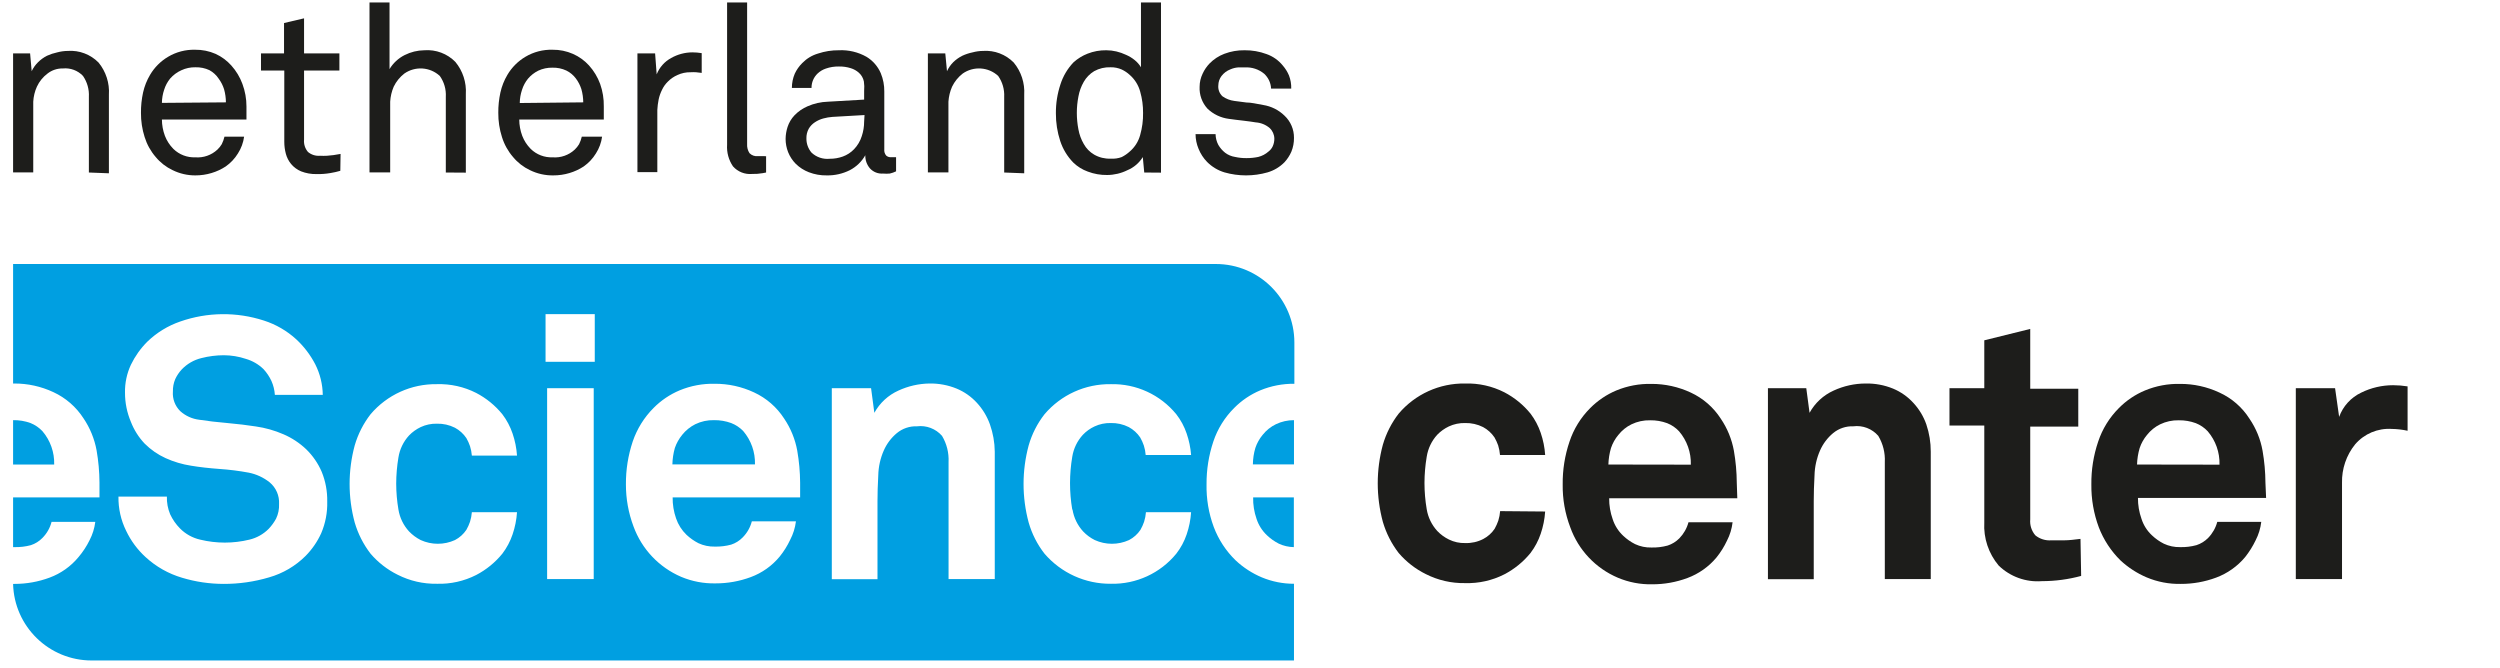
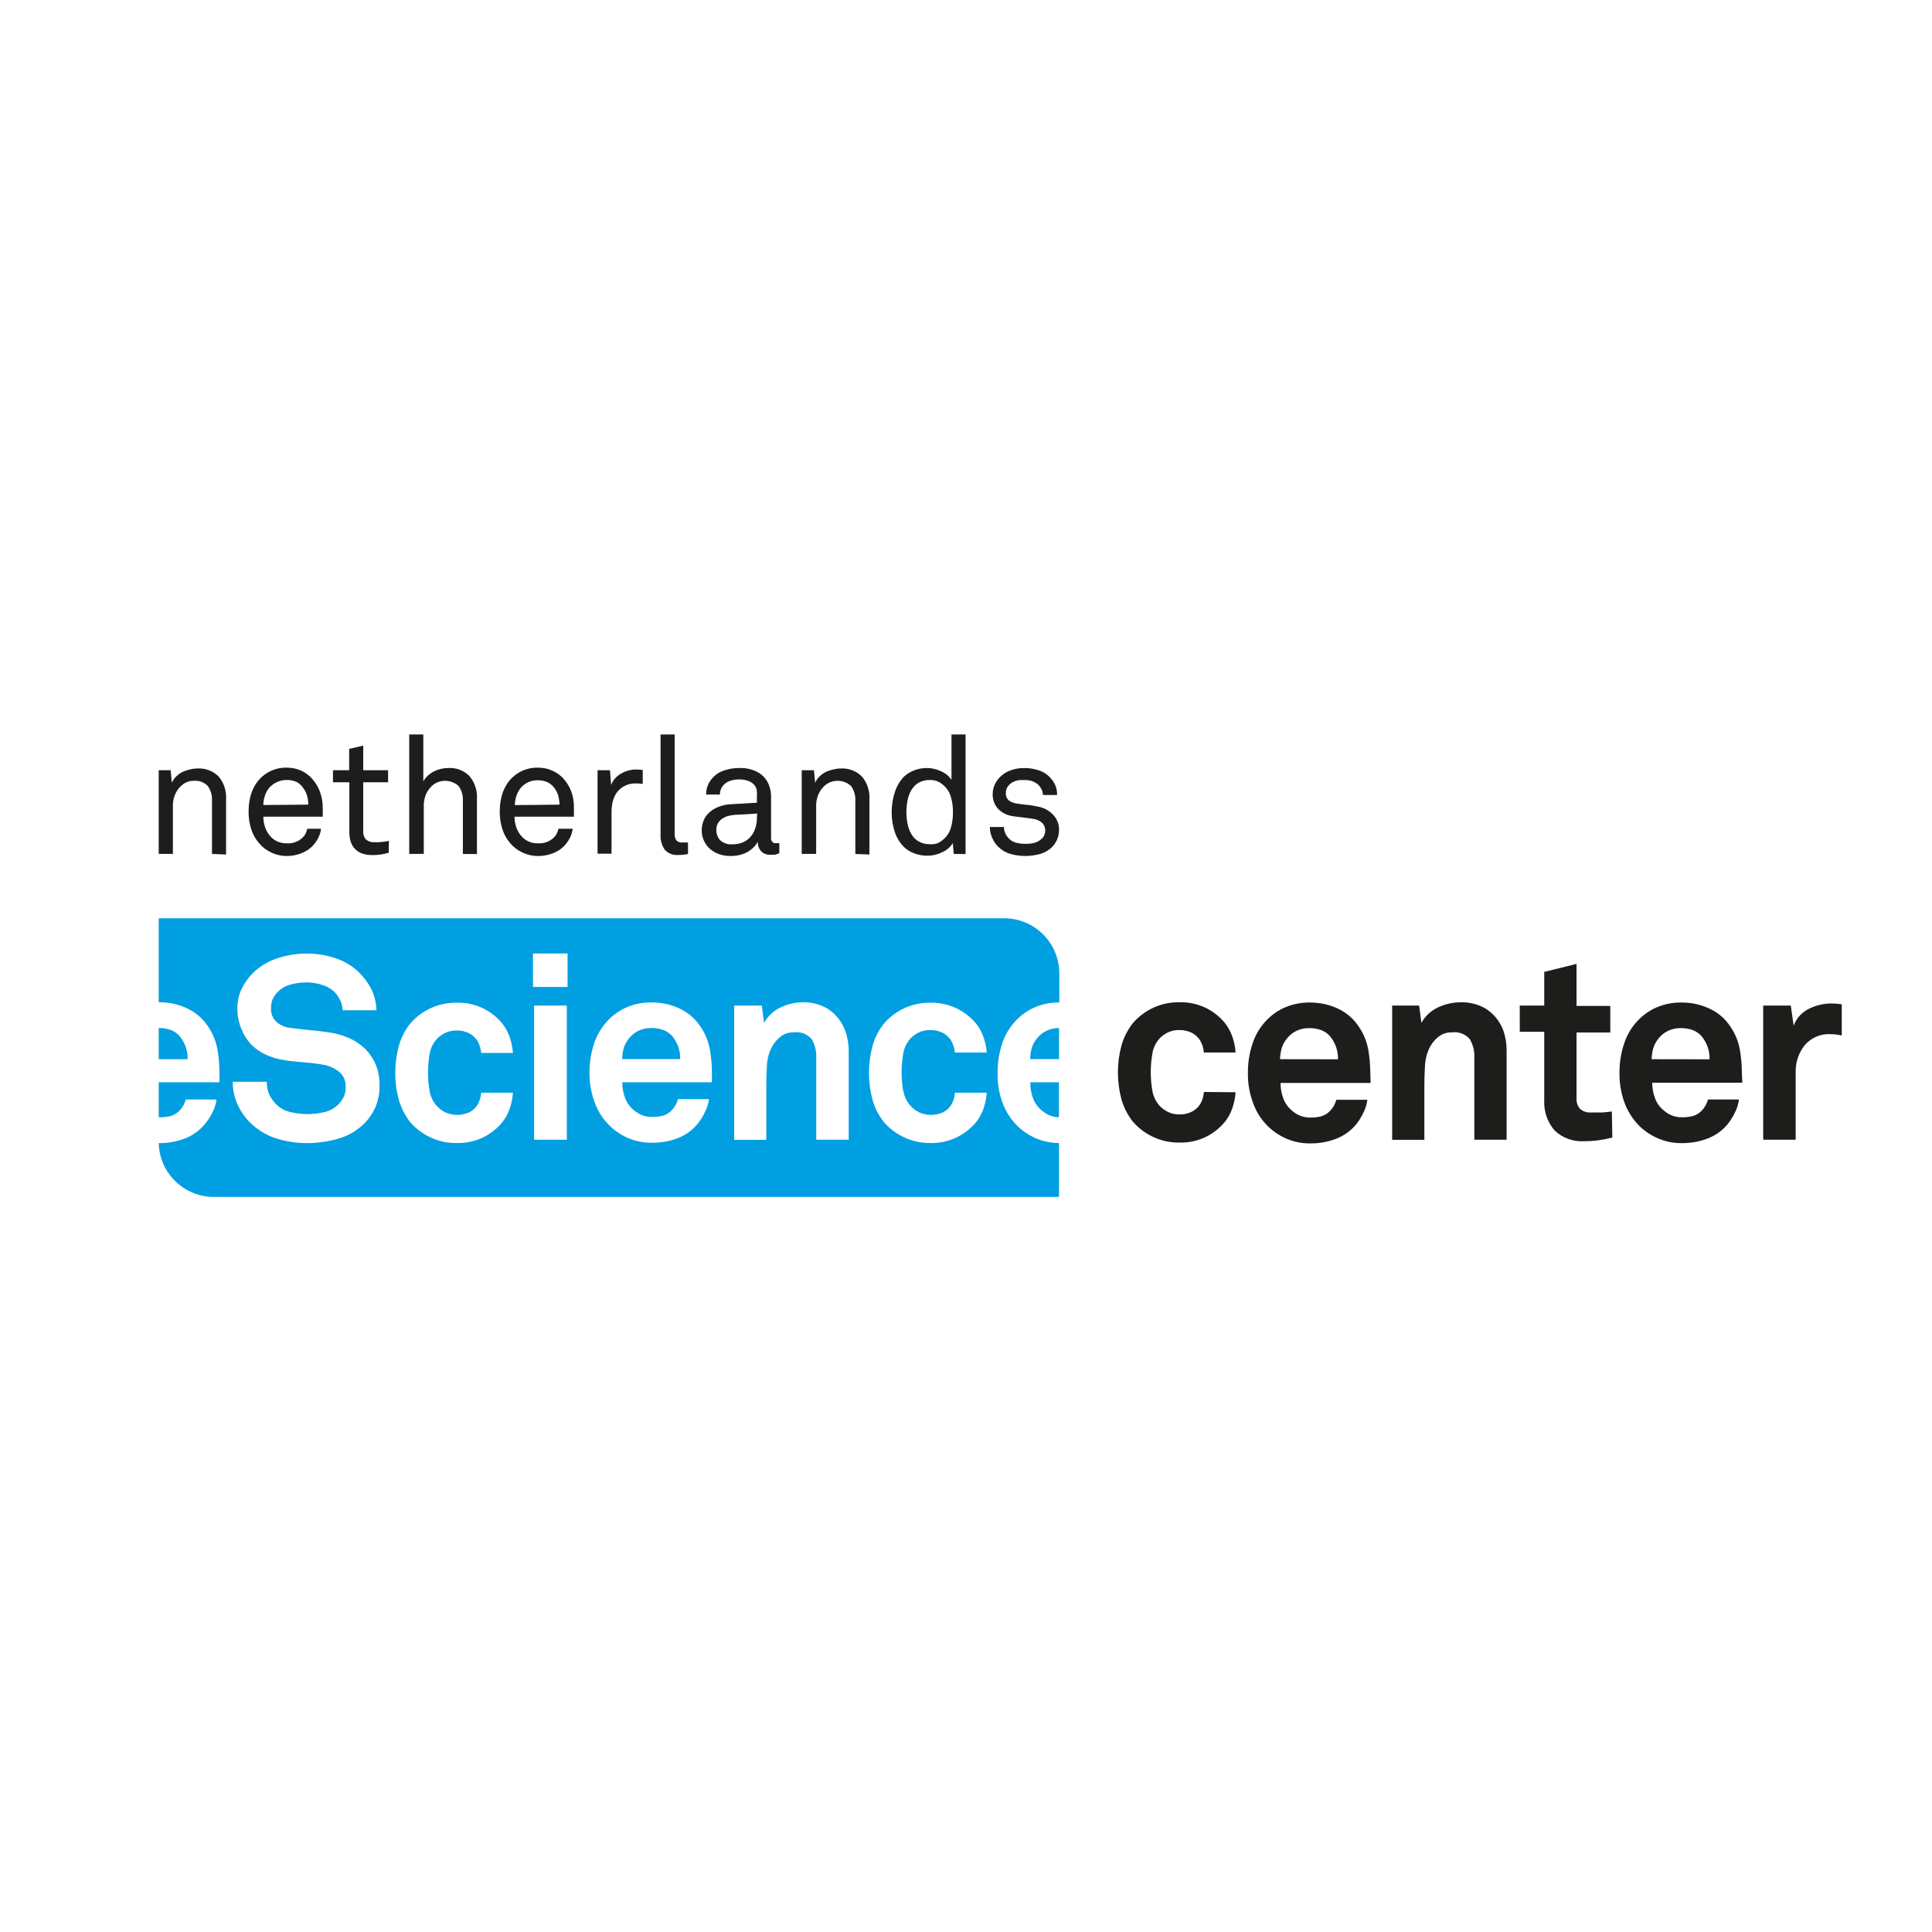
- <svg xmlns="http://www.w3.org/2000/svg" id="Laag_1" data-name="Laag 1" viewBox="0 0 191 51">
-   <defs>
-     <style>.cls-1{fill:#1d1d1b;}.cls-2{fill:#009fe1;}</style>
+ <svg xmlns="http://www.w3.org/2000/svg" id="Laag_1" data-name="Laag 1" viewBox="0 0 210 210" version="1.1" width="210" height="210">
+   <defs id="defs1">
+     <style id="style1">.cls-1{fill:#1d1d1b;}.cls-2{fill:#009fe1;}</style>
  </defs>
-   <path class="cls-1" d="M6.79,13.18V7.4a2.56,2.56,0,0,0-.45-1.6A1.87,1.87,0,0,0,4.8,5.23a1.83,1.83,0,0,0-1.17.39,2.63,2.63,0,0,0-.81,1,3.19,3.19,0,0,0-.28,1.15c0,.43,0,.82,0,1.17v4.23H1V4.08H2.3l.12,1.36a2.41,2.41,0,0,1,.49-.69,2.74,2.74,0,0,1,.68-.49A3.81,3.81,0,0,1,4.38,4a3.27,3.27,0,0,1,.8-.11,3,3,0,0,1,2.35.89,3.52,3.52,0,0,1,.79,2.46v6Z" />
-   <path class="cls-1" d="M18.83,8.14v.5c0,.16,0,.32,0,.49H12.37a3.63,3.63,0,0,0,.23,1.25,2.88,2.88,0,0,0,.65,1,2.26,2.26,0,0,0,1.67.64,2.22,2.22,0,0,0,1.69-.59,2,2,0,0,0,.33-.41,2.55,2.55,0,0,0,.21-.58h1.5a3.15,3.15,0,0,1-.47,1.28,3.35,3.35,0,0,1-.94,1,4.12,4.12,0,0,1-1.08.5,4.23,4.23,0,0,1-1.24.18A3.89,3.89,0,0,1,13.19,13a3.74,3.74,0,0,1-1.29-1,4.25,4.25,0,0,1-.85-1.53,5.92,5.92,0,0,1-.28-1.85,7,7,0,0,1,.16-1.55,4.61,4.61,0,0,1,.54-1.36,3.91,3.91,0,0,1,1.37-1.37,3.84,3.84,0,0,1,2.06-.54,3.78,3.78,0,0,1,1.58.32A3.64,3.64,0,0,1,17.67,5a4.35,4.35,0,0,1,.85,1.41A4.9,4.9,0,0,1,18.83,8.14Zm-1.57-.32a3.79,3.79,0,0,0-.14-1A2.76,2.76,0,0,0,16.7,6,2,2,0,0,0,16,5.36a2.38,2.38,0,0,0-1.07-.22,2.42,2.42,0,0,0-1.08.23A2.49,2.49,0,0,0,13,6a2.55,2.55,0,0,0-.46.86,3.25,3.25,0,0,0-.17,1Z" />
-   <path class="cls-1" d="M26,13.05a6.14,6.14,0,0,1-.75.17,5.49,5.49,0,0,1-1.07.08A3.07,3.07,0,0,1,23,13.09a2,2,0,0,1-.76-.56,2.07,2.07,0,0,1-.4-.78,3.5,3.5,0,0,1-.12-.91V5.39H19.94V4.08H21.7V1.76l1.53-.36V4.08h2.7V5.39h-2.7v5.27a1.27,1.27,0,0,0,.3.95,1.26,1.26,0,0,0,.92.29,4.78,4.78,0,0,0,.53,0l.5-.05.54-.09Z" />
-   <path class="cls-1" d="M34.06,13.18V7.4a2.5,2.5,0,0,0-.46-1.6,2.17,2.17,0,0,0-2.71-.18,2.83,2.83,0,0,0-.81,1,3.41,3.41,0,0,0-.27,1.15c0,.43,0,.82,0,1.17v4.23H28.23V.19h1.53V5.28a2.83,2.83,0,0,1,1.15-1.07,3.43,3.43,0,0,1,1.51-.37,3,3,0,0,1,2.37.89,3.52,3.52,0,0,1,.8,2.46v6Z" />
-   <path class="cls-1" d="M46.13,8.14v.5c0,.16,0,.32,0,.49H39.67a3.63,3.63,0,0,0,.23,1.25,2.88,2.88,0,0,0,.65,1,2.26,2.26,0,0,0,1.67.64,2.22,2.22,0,0,0,1.69-.59,2,2,0,0,0,.33-.41,2.55,2.55,0,0,0,.21-.58H46a3.15,3.15,0,0,1-.47,1.28,3.35,3.35,0,0,1-.94,1,4.12,4.12,0,0,1-1.08.5,4.23,4.23,0,0,1-1.24.18A3.89,3.89,0,0,1,40.49,13a3.74,3.74,0,0,1-1.29-1,4.25,4.25,0,0,1-.85-1.53,5.92,5.92,0,0,1-.28-1.85,7,7,0,0,1,.16-1.55,4.61,4.61,0,0,1,.54-1.36,3.91,3.91,0,0,1,1.37-1.37,3.85,3.85,0,0,1,2.07-.54,3.76,3.76,0,0,1,1.57.32A3.64,3.64,0,0,1,45,5a4.35,4.35,0,0,1,.85,1.41A4.9,4.9,0,0,1,46.13,8.14Zm-1.57-.32a3.79,3.79,0,0,0-.14-1A2.76,2.76,0,0,0,44,6a2,2,0,0,0-.73-.61,2.36,2.36,0,0,0-1.06-.22,2.44,2.44,0,0,0-1.09.23,2.49,2.49,0,0,0-.78.61,2.55,2.55,0,0,0-.46.86,3.25,3.25,0,0,0-.17,1Z" />
-   <path class="cls-1" d="M53.61,5.57l-.43-.05a3.1,3.1,0,0,0-.42,0,2.27,2.27,0,0,0-1,.21,2.32,2.32,0,0,0-.74.51,2.12,2.12,0,0,0-.44.62,3.09,3.09,0,0,0-.26.74,5.47,5.47,0,0,0-.1.8q0,.39,0,.75v4H48.7V4.08h1.35l.12,1.6a2.44,2.44,0,0,1,1.11-1.25A3.32,3.32,0,0,1,52.89,4a4.37,4.37,0,0,1,.72.06Z" />
-   <path class="cls-1" d="M58.53,13.18l-.26.05a4,4,0,0,1-.81.06A1.74,1.74,0,0,1,56,12.71a2.62,2.62,0,0,1-.45-1.65V.19h1.53V11a1.15,1.15,0,0,0,.18.7.78.78,0,0,0,.65.23h.5a.22.22,0,0,0,.12,0Z" />
-   <path class="cls-1" d="M68.46,13.09a2.14,2.14,0,0,1-.48.17,2.82,2.82,0,0,1-.52,0,1.22,1.22,0,0,1-1-.4,1.47,1.47,0,0,1-.35-1h0A2.9,2.9,0,0,1,64.93,13a3.77,3.77,0,0,1-1.76.4,3.61,3.61,0,0,1-1.37-.24,2.93,2.93,0,0,1-1-.64,2.7,2.7,0,0,1-.59-.9,2.79,2.79,0,0,1-.19-1,3.1,3.1,0,0,1,.15-.92,2.34,2.34,0,0,1,.53-.89,3.05,3.05,0,0,1,1-.69,4.17,4.17,0,0,1,1.55-.35l2.77-.16V6.94A3.05,3.05,0,0,0,66,6.22a1.22,1.22,0,0,0-.39-.67A1.65,1.65,0,0,0,65,5.21a2.83,2.83,0,0,0-.91-.13,2.87,2.87,0,0,0-1,.16,1.73,1.73,0,0,0-.63.38A1.5,1.5,0,0,0,62,6.72H60.5a2.78,2.78,0,0,1,.22-1.09,2.83,2.83,0,0,1,.57-.81,2.77,2.77,0,0,1,1.21-.73,4.9,4.9,0,0,1,1.59-.25,3.9,3.9,0,0,1,2.11.5,2.72,2.72,0,0,1,1.09,1.25A3.53,3.53,0,0,1,67.56,7V11.4a.64.64,0,0,0,.14.48.49.49,0,0,0,.37.13h.12l.13,0,.14,0Zm-2.41-4.3-2.44.14a3.64,3.64,0,0,0-.71.12,2.2,2.2,0,0,0-.64.29,1.47,1.47,0,0,0-.47.49,1.45,1.45,0,0,0-.18.74A1.64,1.64,0,0,0,62,11.66a1.76,1.76,0,0,0,1.39.47,2.9,2.9,0,0,0,1-.17,2.25,2.25,0,0,0,.86-.56,2.53,2.53,0,0,0,.59-1,3.49,3.49,0,0,0,.18-1.11Z" />
-   <path class="cls-1" d="M76.72,13.18V7.4a2.56,2.56,0,0,0-.46-1.6,2.17,2.17,0,0,0-2.71-.18,2.83,2.83,0,0,0-.81,1,3.41,3.41,0,0,0-.28,1.15c0,.43,0,.82,0,1.17v4.23H70.89V4.08h1.33l.13,1.36a2.38,2.38,0,0,1,.48-.69,2.79,2.79,0,0,1,.69-.49A3.61,3.61,0,0,1,74.31,4a3.2,3.2,0,0,1,.79-.11,3,3,0,0,1,2.35.89,3.52,3.52,0,0,1,.8,2.46v6Z" />
-   <path class="cls-1" d="M87.42,13.18,87.31,12a2.5,2.5,0,0,1-1.17,1,3.52,3.52,0,0,1-1.55.37,4,4,0,0,1-1.48-.26A3.08,3.08,0,0,1,82,12.42a4.24,4.24,0,0,1-1-1.65,6.68,6.68,0,0,1-.33-2.12,6.83,6.83,0,0,1,.35-2.21,4.33,4.33,0,0,1,1-1.68,3.51,3.51,0,0,1,1.07-.66,3.76,3.76,0,0,1,1.43-.26,3.37,3.37,0,0,1,.77.09,3.82,3.82,0,0,1,.74.26,2.77,2.77,0,0,1,.66.4,2.07,2.07,0,0,1,.48.55V.19h1.53v13Zm-.09-4.55A5.73,5.73,0,0,0,87.11,7a2.59,2.59,0,0,0-.79-1.27,2.42,2.42,0,0,0-.62-.42,2,2,0,0,0-.85-.17,2.4,2.4,0,0,0-1.26.3,2.27,2.27,0,0,0-.79.81,3.46,3.46,0,0,0-.41,1.13,6.54,6.54,0,0,0-.12,1.25,6.62,6.62,0,0,0,.12,1.25A3.41,3.41,0,0,0,82.8,11a2.12,2.12,0,0,0,.79.81,2.31,2.31,0,0,0,1.26.31A2,2,0,0,0,85.7,12a2.74,2.74,0,0,0,.62-.43,2.52,2.52,0,0,0,.79-1.26A5.78,5.78,0,0,0,87.33,8.63Z" />
-   <path class="cls-1" d="M98.86,10.53a2.71,2.71,0,0,1-.2,1.06,2.9,2.9,0,0,1-.52.8,3,3,0,0,1-1.3.78,6,6,0,0,1-3.29,0,3.15,3.15,0,0,1-1.33-.8,3.06,3.06,0,0,1-.65-1,2.91,2.91,0,0,1-.23-1.12h1.53a1.81,1.81,0,0,0,.21.82,2.13,2.13,0,0,0,.52.6,1.69,1.69,0,0,0,.76.32,3.81,3.81,0,0,0,.88.09,4.26,4.26,0,0,0,.89-.09,1.84,1.84,0,0,0,.78-.41,1.07,1.07,0,0,0,.33-.41,1.4,1.4,0,0,0,.12-.58A1.13,1.13,0,0,0,97,9.78a1.82,1.82,0,0,0-1.06-.43l-.39-.06L95,9.22l-.59-.07-.53-.07a2.88,2.88,0,0,1-1.63-.78,2.31,2.31,0,0,1-.6-1.67,2.32,2.32,0,0,1,.23-1,2.82,2.82,0,0,1,.53-.78,3.13,3.13,0,0,1,1.13-.74,4.2,4.2,0,0,1,1.55-.27,4.68,4.68,0,0,1,1.67.29A2.79,2.79,0,0,1,98,5a2.83,2.83,0,0,1,.48.77,2.59,2.59,0,0,1,.17,1H97.11a1.61,1.61,0,0,0-.17-.66,1.75,1.75,0,0,0-.35-.47,2.13,2.13,0,0,0-1.49-.49l-.51,0A1.81,1.81,0,0,0,94,5.3a1.55,1.55,0,0,0-.68.51,1.21,1.21,0,0,0-.24.71,1,1,0,0,0,.32.84,2,2,0,0,0,.9.35l.92.12c.36,0,.78.1,1.28.19a3,3,0,0,1,1.64.82A2.29,2.29,0,0,1,98.86,10.53Z" />
-   <path class="cls-1" d="M118.05,39.08a6.58,6.58,0,0,1-.34,1.7,5.16,5.16,0,0,1-.78,1.47,6.36,6.36,0,0,1-2,1.63,6.21,6.21,0,0,1-3,.67,6.38,6.38,0,0,1-3-.69,6.53,6.53,0,0,1-2.07-1.61,7.23,7.23,0,0,1-1.21-2.38,11.31,11.31,0,0,1,0-5.89,7.14,7.14,0,0,1,1.21-2.38,6.52,6.52,0,0,1,5.07-2.3,6.21,6.21,0,0,1,3,.67,6.36,6.36,0,0,1,2,1.63,5.16,5.16,0,0,1,.78,1.47,6.5,6.5,0,0,1,.34,1.69H114.6a3.37,3.37,0,0,0-.14-.73,3.78,3.78,0,0,0-.28-.61,2.47,2.47,0,0,0-.87-.79,2.9,2.9,0,0,0-1.38-.31,2.77,2.77,0,0,0-1.24.26,3.07,3.07,0,0,0-.89.64A3.23,3.23,0,0,0,109,34.9a12.24,12.24,0,0,0-.17,2,12,12,0,0,0,.17,2,3.24,3.24,0,0,0,.81,1.67,3.1,3.1,0,0,0,.89.65,2.64,2.64,0,0,0,1.24.27,2.79,2.79,0,0,0,1.38-.31,2.36,2.36,0,0,0,.87-.78,3.89,3.89,0,0,0,.28-.62,3.26,3.26,0,0,0,.14-.73Z" />
-   <path class="cls-1" d="M144,44.24V35.3a3.55,3.55,0,0,0-.5-2,2.16,2.16,0,0,0-1.91-.73,2.28,2.28,0,0,0-1.54.52,3.61,3.61,0,0,0-1,1.33,5,5,0,0,0-.42,1.89q-.06,1.08-.06,2v5.94h-3.5V29.66H138l.25,1.88a3.94,3.94,0,0,1,1.84-1.7,5.86,5.86,0,0,1,2.45-.54,5.26,5.26,0,0,1,2.09.39,4.37,4.37,0,0,1,1.54,1.08,4.68,4.68,0,0,1,1,1.65,6.45,6.45,0,0,1,.34,2.09v9.73Z" />
-   <path class="cls-1" d="M159,44a11.46,11.46,0,0,1-3,.4,4.27,4.27,0,0,1-3.3-1.19,4.71,4.71,0,0,1-1.1-3.3v-7.4h-2.66V29.66h2.66V26l3.51-.87v4.57h3.67v2.89h-3.67v7.09a1.64,1.64,0,0,0,.39,1.22,1.72,1.72,0,0,0,1.23.38q.57,0,1,0c.33,0,.74-.05,1.22-.11Z" />
-   <path class="cls-1" d="M183.94,32.91a6,6,0,0,0-1.21-.14,3.4,3.4,0,0,0-2.8,1.18,4.52,4.52,0,0,0-1,2.94v7.35h-3.53V29.66h3l.31,2.19A3.29,3.29,0,0,1,180.39,30a5.51,5.51,0,0,1,2.45-.57,7,7,0,0,1,1.1.09Z" />
-   <path class="cls-2" d="M3.24,32.94a2.58,2.58,0,0,0-.91-.62A3.66,3.66,0,0,0,1,32.1H1v3.39H4.14A3.76,3.76,0,0,0,3.24,32.94Z" />
-   <path class="cls-2" d="M55.86,32.32a3.66,3.66,0,0,0-1.31-.22,3.1,3.1,0,0,0-1.43.31,3,3,0,0,0-1,.81,3.27,3.27,0,0,0-.56,1,5.06,5.06,0,0,0-.19,1.26h6.31a3.76,3.76,0,0,0-.9-2.55A2.58,2.58,0,0,0,55.86,32.32Z" />
-   <path class="cls-2" d="M96.47,33.22a3.08,3.08,0,0,0-.56,1,4.64,4.64,0,0,0-.19,1.26h3.14V32.1a3.18,3.18,0,0,0-1.38.31A2.9,2.9,0,0,0,96.47,33.22Z" />
-   <path class="cls-2" d="M96,39.64a3,3,0,0,0,.8,1.26,3.8,3.8,0,0,0,.91.64,2.82,2.82,0,0,0,1.14.26V38H95.74A4.67,4.67,0,0,0,96,39.64Z" />
-   <path class="cls-2" d="M96.4,44.11a6.75,6.75,0,0,1-2-1.3,7,7,0,0,1-1.67-2.55A8.86,8.86,0,0,1,92.18,37a10.1,10.1,0,0,1,.52-3.27,6.56,6.56,0,0,1,1.59-2.56,6.16,6.16,0,0,1,2-1.35,6.62,6.62,0,0,1,2.6-.5V26.17a6,6,0,0,0-6-6H1V29.3h.08a7,7,0,0,1,3,.66,5.46,5.46,0,0,1,2.3,2,6.43,6.43,0,0,1,1,2.45,14.88,14.88,0,0,1,.22,2.45V38H1V41.8h.11a4.4,4.4,0,0,0,1.25-.15,2.17,2.17,0,0,0,.88-.55,2.7,2.7,0,0,0,.7-1.23H7.28a4.13,4.13,0,0,1-.44,1.41A6.28,6.28,0,0,1,6,42.56a5.2,5.2,0,0,1-2.21,1.57,7.66,7.66,0,0,1-2.69.48H1a6,6,0,0,0,6,5.85H98.86V44.6A6.37,6.37,0,0,1,96.4,44.11ZM24.54,40.74a6,6,0,0,1-1.19,1.73,6.45,6.45,0,0,1-2.79,1.64,12.07,12.07,0,0,1-3.49.5,11,11,0,0,1-3.16-.47,7.07,7.07,0,0,1-2.79-1.58,6.48,6.48,0,0,1-1.48-2,5.7,5.7,0,0,1-.59-2.62h3.7A3.25,3.25,0,0,0,13,39.29a3.85,3.85,0,0,0,.75,1.08,3.14,3.14,0,0,0,1.55.86,7.93,7.93,0,0,0,3.75,0,3.07,3.07,0,0,0,1.48-.83,3.68,3.68,0,0,0,.56-.77,2.35,2.35,0,0,0,.23-1.13,2,2,0,0,0-.72-1.65A3.74,3.74,0,0,0,19,36.11a19.27,19.27,0,0,0-2.21-.28c-.81-.06-1.54-.14-2.19-.25A7.48,7.48,0,0,1,12.65,35a5.46,5.46,0,0,1-1.6-1.11A5.1,5.1,0,0,1,10,32.23,5.68,5.68,0,0,1,9.55,30,4.82,4.82,0,0,1,10,27.87a6.49,6.49,0,0,1,1.26-1.77,6.8,6.8,0,0,1,2.52-1.54,10,10,0,0,1,6.38-.07,6.68,6.68,0,0,1,2.48,1.44,7,7,0,0,1,1.45,1.91,5.34,5.34,0,0,1,.57,2.33H21a3.11,3.11,0,0,0-.26-1.06,3.54,3.54,0,0,0-.61-.91,3.21,3.21,0,0,0-1.34-.78,5.39,5.39,0,0,0-1.69-.28,6.94,6.94,0,0,0-1.72.22,3.08,3.08,0,0,0-1.5.87,2.83,2.83,0,0,0-.49.73,2.27,2.27,0,0,0-.18.95,1.9,1.9,0,0,0,.56,1.5,2.64,2.64,0,0,0,1.46.66c.63.1,1.35.18,2.14.25s1.52.16,2.17.26a8.22,8.22,0,0,1,2.12.6,5.92,5.92,0,0,1,1.74,1.15,5.37,5.37,0,0,1,1.18,1.72A5.71,5.71,0,0,1,25,38.32,5.77,5.77,0,0,1,24.54,40.74Zm5.9-1.81a3.24,3.24,0,0,0,.81,1.67,3.33,3.33,0,0,0,.89.66,3.16,3.16,0,0,0,2.62,0,2.36,2.36,0,0,0,.87-.78,3.53,3.53,0,0,0,.28-.62,3.26,3.26,0,0,0,.14-.73H39.5a6.58,6.58,0,0,1-.34,1.7,5.16,5.16,0,0,1-.78,1.47,6.36,6.36,0,0,1-2,1.63,6.21,6.21,0,0,1-3,.67,6.38,6.38,0,0,1-3-.69,6.53,6.53,0,0,1-2.07-1.61,7.23,7.23,0,0,1-1.21-2.38,11.31,11.31,0,0,1,0-5.89,7.14,7.14,0,0,1,1.21-2.38,6.52,6.52,0,0,1,5.07-2.3,6.21,6.21,0,0,1,3,.67,6.36,6.36,0,0,1,2,1.63,5.16,5.16,0,0,1,.78,1.47,6.59,6.59,0,0,1,.34,1.69H36.05a3.17,3.17,0,0,0-.14-.72,3.53,3.53,0,0,0-.28-.62,2.47,2.47,0,0,0-.87-.79,2.9,2.9,0,0,0-1.38-.31,2.77,2.77,0,0,0-1.24.26,3.07,3.07,0,0,0-.89.64,3.23,3.23,0,0,0-.81,1.68,12.24,12.24,0,0,0-.17,2A12,12,0,0,0,30.44,38.93Zm14.92,5.31H41.8V29.66h3.56Zm.08-16.6H41.68V24h3.76ZM61.17,38H51.39a4.67,4.67,0,0,0,.26,1.6,3.14,3.14,0,0,0,.8,1.26,4,4,0,0,0,.91.64,2.81,2.81,0,0,0,1.25.26,4.4,4.4,0,0,0,1.25-.15,2.17,2.17,0,0,0,.88-.55,2.7,2.7,0,0,0,.7-1.23h3.37a4.13,4.13,0,0,1-.44,1.41,6.28,6.28,0,0,1-.8,1.28,5.2,5.2,0,0,1-2.21,1.57,7.66,7.66,0,0,1-2.69.48,6.43,6.43,0,0,1-2.63-.5,6.68,6.68,0,0,1-3.64-3.85A9.07,9.07,0,0,1,47.82,37a10.1,10.1,0,0,1,.52-3.27,6.68,6.68,0,0,1,1.59-2.56,6.16,6.16,0,0,1,2-1.35,6.64,6.64,0,0,1,2.68-.5,7,7,0,0,1,3,.66,5.46,5.46,0,0,1,2.3,2,6.43,6.43,0,0,1,1,2.45,14.88,14.88,0,0,1,.22,2.45V38ZM76,44.24H72.47V35.3a3.55,3.55,0,0,0-.5-2,2.18,2.18,0,0,0-1.91-.73,2.28,2.28,0,0,0-1.54.52,3.61,3.61,0,0,0-1,1.33,5,5,0,0,0-.42,1.89q-.06,1.08-.06,2v5.94H63.55V29.66h3l.25,1.88a3.94,3.94,0,0,1,1.84-1.7A5.86,5.86,0,0,1,71,29.3a5.26,5.26,0,0,1,2.09.39,4.37,4.37,0,0,1,1.54,1.08,4.83,4.83,0,0,1,1,1.65A6.45,6.45,0,0,1,76,34.51Zm5.94-5.31a3.24,3.24,0,0,0,.81,1.67,3.18,3.18,0,0,0,.89.66,3.16,3.16,0,0,0,2.62,0,2.36,2.36,0,0,0,.87-.78,3.53,3.53,0,0,0,.28-.62,3.26,3.26,0,0,0,.14-.73H91a6.58,6.58,0,0,1-.34,1.7,5,5,0,0,1-.79,1.47,6.27,6.27,0,0,1-5,2.3,6.61,6.61,0,0,1-5.07-2.3,7,7,0,0,1-1.21-2.38,11.31,11.31,0,0,1,0-5.89,7,7,0,0,1,1.21-2.38,6.52,6.52,0,0,1,5.07-2.3,6.27,6.27,0,0,1,5,2.3,5,5,0,0,1,.79,1.47A6.59,6.59,0,0,1,91,34.76H87.53a3.17,3.17,0,0,0-.14-.72,3.53,3.53,0,0,0-.28-.62,2.47,2.47,0,0,0-.87-.79,2.9,2.9,0,0,0-1.38-.31,2.77,2.77,0,0,0-1.24.26,2.94,2.94,0,0,0-.89.64,3.23,3.23,0,0,0-.81,1.68,12.24,12.24,0,0,0-.17,2A12,12,0,0,0,81.92,38.93Z" />
-   <path class="cls-1" d="M132.69,36.89a14.88,14.88,0,0,0-.22-2.45,6.41,6.41,0,0,0-1-2.45,5.46,5.46,0,0,0-2.3-2,7.06,7.06,0,0,0-3-.66,6.64,6.64,0,0,0-2.68.5,6.2,6.2,0,0,0-2,1.35,6.54,6.54,0,0,0-1.58,2.56,9.84,9.84,0,0,0-.52,3.27,8.86,8.86,0,0,0,.58,3.28,6.6,6.6,0,0,0,3.64,3.85,6.38,6.38,0,0,0,2.62.5,7.62,7.62,0,0,0,2.69-.48,5.29,5.29,0,0,0,2.22-1.57,6.28,6.28,0,0,0,.8-1.28,4.09,4.09,0,0,0,.43-1.41H129a2.79,2.79,0,0,1-.7,1.23,2.21,2.21,0,0,1-.89.55,4.28,4.28,0,0,1-1.24.15,2.78,2.78,0,0,1-1.25-.26,3.8,3.8,0,0,1-.91-.64,3,3,0,0,1-.8-1.26,4.67,4.67,0,0,1-.27-1.6h9.79Zm-9.81-1.4a5,5,0,0,1,.2-1.26,3.08,3.08,0,0,1,.56-1,2.9,2.9,0,0,1,1-.81,3.1,3.1,0,0,1,1.43-.31,3.61,3.61,0,0,1,1.3.22,2.49,2.49,0,0,1,.91.62,3.76,3.76,0,0,1,.9,2.55Z" />
-   <path class="cls-1" d="M173.08,36.89a14.88,14.88,0,0,0-.22-2.45,6.28,6.28,0,0,0-1-2.45,5.35,5.35,0,0,0-2.3-2,7,7,0,0,0-3-.66,6.61,6.61,0,0,0-2.68.5,6.1,6.1,0,0,0-2,1.35,6.54,6.54,0,0,0-1.58,2.56,9.84,9.84,0,0,0-.52,3.27,9.07,9.07,0,0,0,.57,3.28A7.15,7.15,0,0,0,162,42.81a6.93,6.93,0,0,0,2,1.3,6.38,6.38,0,0,0,2.62.5,7.62,7.62,0,0,0,2.69-.48,5.29,5.29,0,0,0,2.22-1.57,6.75,6.75,0,0,0,.8-1.28,4.09,4.09,0,0,0,.43-1.41h-3.36a2.79,2.79,0,0,1-.7,1.23,2.21,2.21,0,0,1-.89.55,4.31,4.31,0,0,1-1.25.15,2.77,2.77,0,0,1-1.24-.26,3.8,3.8,0,0,1-.91-.64,2.94,2.94,0,0,1-.8-1.26,4.67,4.67,0,0,1-.27-1.6h9.79Zm-9.81-1.4a5,5,0,0,1,.2-1.26,3.08,3.08,0,0,1,.56-1,2.9,2.9,0,0,1,1-.81,3.1,3.1,0,0,1,1.43-.31,3.61,3.61,0,0,1,1.3.22,2.49,2.49,0,0,1,.91.62,3.76,3.76,0,0,1,.9,2.55Z" />
+   <g id="g22" transform="translate(16.2521,79.64171)">
+     <path class="cls-1" d="M 6.79,13.18 V 7.4 A 2.56,2.56 0 0 0 6.34,5.8 1.87,1.87 0 0 0 4.8,5.23 1.83,1.83 0 0 0 3.63,5.62 2.63,2.63 0 0 0 2.82,6.62 3.19,3.19 0 0 0 2.54,7.77 c 0,0.43 0,0.82 0,1.17 v 4.23 H 1 V 4.08 H 2.3 L 2.42,5.44 A 2.41,2.41 0 0 1 2.91,4.75 2.74,2.74 0 0 1 3.59,4.26 3.81,3.81 0 0 1 4.38,4 3.27,3.27 0 0 1 5.18,3.89 3,3 0 0 1 7.53,4.78 3.52,3.52 0 0 1 8.32,7.24 v 6 z" id="path1" />
+     <path class="cls-1" d="m 18.83,8.14 v 0.5 c 0,0.16 0,0.32 0,0.49 h -6.46 a 3.63,3.63 0 0 0 0.23,1.25 2.88,2.88 0 0 0 0.65,1 2.26,2.26 0 0 0 1.67,0.64 2.22,2.22 0 0 0 1.69,-0.59 2,2 0 0 0 0.33,-0.41 2.55,2.55 0 0 0 0.21,-0.58 h 1.5 a 3.15,3.15 0 0 1 -0.47,1.28 3.35,3.35 0 0 1 -0.94,1 4.12,4.12 0 0 1 -1.08,0.5 A 4.23,4.23 0 0 1 14.92,13.4 3.89,3.89 0 0 1 13.19,13 3.74,3.74 0 0 1 11.9,12 4.25,4.25 0 0 1 11.05,10.47 5.92,5.92 0 0 1 10.77,8.62 7,7 0 0 1 10.93,7.07 4.61,4.61 0 0 1 11.47,5.71 3.91,3.91 0 0 1 12.84,4.34 3.84,3.84 0 0 1 14.9,3.8 3.78,3.78 0 0 1 16.48,4.12 3.64,3.64 0 0 1 17.67,5 4.35,4.35 0 0 1 18.52,6.41 4.9,4.9 0 0 1 18.83,8.14 Z M 17.26,7.82 A 3.79,3.79 0 0 0 17.12,6.82 2.76,2.76 0 0 0 16.7,6 2,2 0 0 0 16,5.36 2.38,2.38 0 0 0 14.93,5.14 2.42,2.42 0 0 0 13.85,5.37 2.49,2.49 0 0 0 13,6 a 2.55,2.55 0 0 0 -0.46,0.86 3.25,3.25 0 0 0 -0.17,1 z" id="path2" />
+     <path class="cls-1" d="M 26,13.05 A 6.14,6.14 0 0 1 25.25,13.22 5.49,5.49 0 0 1 24.18,13.3 3.07,3.07 0 0 1 23,13.09 2,2 0 0 1 22.24,12.53 2.07,2.07 0 0 1 21.84,11.75 3.5,3.5 0 0 1 21.72,10.84 V 5.39 H 19.94 V 4.08 H 21.7 V 1.76 L 23.23,1.4 v 2.68 h 2.7 v 1.31 h -2.7 v 5.27 a 1.27,1.27 0 0 0 0.3,0.95 1.26,1.26 0 0 0 0.92,0.29 4.78,4.78 0 0 0 0.53,0 l 0.5,-0.05 0.54,-0.09 z" id="path3" />
+     <path class="cls-1" d="M 34.06,13.18 V 7.4 A 2.5,2.5 0 0 0 33.6,5.8 2.17,2.17 0 0 0 30.89,5.62 a 2.83,2.83 0 0 0 -0.81,1 3.41,3.41 0 0 0 -0.27,1.15 c 0,0.43 0,0.82 0,1.17 v 4.23 H 28.23 V 0.19 h 1.53 v 5.09 a 2.83,2.83 0 0 1 1.15,-1.07 3.43,3.43 0 0 1 1.51,-0.37 3,3 0 0 1 2.37,0.89 3.52,3.52 0 0 1 0.8,2.46 v 6 z" id="path4" />
+     <path class="cls-1" d="m 46.13,8.14 v 0.5 c 0,0.16 0,0.32 0,0.49 h -6.46 a 3.63,3.63 0 0 0 0.23,1.25 2.88,2.88 0 0 0 0.65,1 2.26,2.26 0 0 0 1.67,0.64 2.22,2.22 0 0 0 1.69,-0.59 2,2 0 0 0 0.33,-0.41 2.55,2.55 0 0 0 0.21,-0.58 H 46 a 3.15,3.15 0 0 1 -0.47,1.28 3.35,3.35 0 0 1 -0.94,1 4.12,4.12 0 0 1 -1.08,0.5 A 4.23,4.23 0 0 1 42.27,13.4 3.89,3.89 0 0 1 40.49,13 3.74,3.74 0 0 1 39.2,12 4.25,4.25 0 0 1 38.35,10.47 5.92,5.92 0 0 1 38.07,8.62 7,7 0 0 1 38.23,7.07 4.61,4.61 0 0 1 38.77,5.71 3.91,3.91 0 0 1 40.14,4.34 3.85,3.85 0 0 1 42.21,3.8 3.76,3.76 0 0 1 43.78,4.12 3.64,3.64 0 0 1 45,5 4.35,4.35 0 0 1 45.85,6.41 4.9,4.9 0 0 1 46.13,8.14 Z M 44.56,7.82 A 3.79,3.79 0 0 0 44.42,6.82 2.76,2.76 0 0 0 44,6 2,2 0 0 0 43.27,5.39 2.36,2.36 0 0 0 42.21,5.17 2.44,2.44 0 0 0 41.12,5.4 a 2.49,2.49 0 0 0 -0.78,0.61 2.55,2.55 0 0 0 -0.46,0.86 3.25,3.25 0 0 0 -0.17,1 z" id="path5" />
+     <path class="cls-1" d="M 53.61,5.57 53.18,5.52 a 3.1,3.1 0 0 0 -0.42,0 2.27,2.27 0 0 0 -1,0.21 2.32,2.32 0 0 0 -0.74,0.51 2.12,2.12 0 0 0 -0.44,0.62 3.09,3.09 0 0 0 -0.26,0.74 5.47,5.47 0 0 0 -0.1,0.8 q 0,0.39 0,0.75 v 4 H 48.7 V 4.08 h 1.35 l 0.12,1.6 A 2.44,2.44 0 0 1 51.28,4.43 3.32,3.32 0 0 1 52.89,4 4.37,4.37 0 0 1 53.61,4.06 Z" id="path6" />
+     <path class="cls-1" d="m 58.53,13.18 -0.26,0.05 A 4,4 0 0 1 57.46,13.29 1.74,1.74 0 0 1 56,12.71 2.62,2.62 0 0 1 55.55,11.06 V 0.19 h 1.53 V 11 a 1.15,1.15 0 0 0 0.18,0.7 0.78,0.78 0 0 0 0.65,0.23 h 0.5 a 0.22,0.22 0 0 0 0.12,0 z" id="path7" />
+     <path class="cls-1" d="m 68.46,13.09 a 2.14,2.14 0 0 1 -0.48,0.17 2.82,2.82 0 0 1 -0.52,0 1.22,1.22 0 0 1 -1,-0.4 1.47,1.47 0 0 1 -0.35,-1 v 0 a 2.9,2.9 0 0 1 -1.18,1.14 3.77,3.77 0 0 1 -1.76,0.4 3.61,3.61 0 0 1 -1.37,-0.24 2.93,2.93 0 0 1 -1,-0.64 2.7,2.7 0 0 1 -0.59,-0.9 2.79,2.79 0 0 1 -0.19,-1 3.1,3.1 0 0 1 0.15,-0.92 2.34,2.34 0 0 1 0.53,-0.89 3.05,3.05 0 0 1 1,-0.69 4.17,4.17 0 0 1 1.55,-0.35 L 66.02,7.61 V 6.94 A 3.05,3.05 0 0 0 66,6.22 1.22,1.22 0 0 0 65.61,5.55 1.65,1.65 0 0 0 65,5.21 2.83,2.83 0 0 0 64.09,5.08 2.87,2.87 0 0 0 63.09,5.24 1.73,1.73 0 0 0 62.46,5.62 1.5,1.5 0 0 0 62,6.72 H 60.5 A 2.78,2.78 0 0 1 60.72,5.63 2.83,2.83 0 0 1 61.29,4.82 2.77,2.77 0 0 1 62.5,4.09 4.9,4.9 0 0 1 64.09,3.84 3.9,3.9 0 0 1 66.2,4.34 2.72,2.72 0 0 1 67.29,5.59 3.53,3.53 0 0 1 67.56,7 v 4.4 a 0.64,0.64 0 0 0 0.14,0.48 0.49,0.49 0 0 0 0.37,0.13 h 0.12 0.13 0.14 z m -2.41,-4.3 -2.44,0.14 a 3.64,3.64 0 0 0 -0.71,0.12 2.2,2.2 0 0 0 -0.64,0.29 1.47,1.47 0 0 0 -0.47,0.49 1.45,1.45 0 0 0 -0.18,0.74 1.64,1.64 0 0 0 0.39,1.09 1.76,1.76 0 0 0 1.39,0.47 2.9,2.9 0 0 0 1,-0.17 2.25,2.25 0 0 0 0.86,-0.56 2.53,2.53 0 0 0 0.59,-1 3.49,3.49 0 0 0 0.18,-1.11 z" id="path8" />
+     <path class="cls-1" d="M 76.72,13.18 V 7.4 a 2.56,2.56 0 0 0 -0.46,-1.6 2.17,2.17 0 0 0 -2.71,-0.18 2.83,2.83 0 0 0 -0.81,1 3.41,3.41 0 0 0 -0.28,1.15 c 0,0.43 0,0.82 0,1.17 v 4.23 H 70.89 V 4.08 h 1.33 l 0.13,1.36 A 2.38,2.38 0 0 1 72.83,4.75 2.79,2.79 0 0 1 73.52,4.26 3.61,3.61 0 0 1 74.31,4 3.2,3.2 0 0 1 75.1,3.89 a 3,3 0 0 1 2.35,0.89 3.52,3.52 0 0 1 0.8,2.46 v 6 z" id="path9" />
+     <path class="cls-1" d="M 87.42,13.18 87.31,12 a 2.5,2.5 0 0 1 -1.17,1 3.52,3.52 0 0 1 -1.55,0.37 4,4 0 0 1 -1.48,-0.26 3.08,3.08 0 0 1 -1.11,-0.69 4.24,4.24 0 0 1 -1,-1.65 6.68,6.68 0 0 1 -0.33,-2.12 6.83,6.83 0 0 1 0.35,-2.21 4.33,4.33 0 0 1 1,-1.68 3.51,3.51 0 0 1 1.07,-0.66 3.76,3.76 0 0 1 1.43,-0.26 3.37,3.37 0 0 1 0.77,0.09 3.82,3.82 0 0 1 0.74,0.26 2.77,2.77 0 0 1 0.66,0.4 2.07,2.07 0 0 1 0.48,0.55 V 0.19 h 1.53 v 13 z M 87.33,8.63 A 5.73,5.73 0 0 0 87.11,7 2.59,2.59 0 0 0 86.32,5.73 2.42,2.42 0 0 0 85.7,5.31 2,2 0 0 0 84.85,5.14 2.4,2.4 0 0 0 83.59,5.44 2.27,2.27 0 0 0 82.8,6.25 3.46,3.46 0 0 0 82.39,7.38 6.54,6.54 0 0 0 82.27,8.63 6.62,6.62 0 0 0 82.39,9.88 3.41,3.41 0 0 0 82.8,11 a 2.12,2.12 0 0 0 0.79,0.81 2.31,2.31 0 0 0 1.26,0.31 2,2 0 0 0 0.85,-0.12 2.74,2.74 0 0 0 0.62,-0.43 2.52,2.52 0 0 0 0.79,-1.26 5.78,5.78 0 0 0 0.22,-1.68 z" id="path10" />
+     <path class="cls-1" d="m 98.86,10.53 a 2.71,2.71 0 0 1 -0.2,1.06 2.9,2.9 0 0 1 -0.52,0.8 3,3 0 0 1 -1.3,0.78 6,6 0 0 1 -3.29,0 3.15,3.15 0 0 1 -1.33,-0.8 3.06,3.06 0 0 1 -0.65,-1 2.91,2.91 0 0 1 -0.23,-1.12 h 1.53 a 1.81,1.81 0 0 0 0.21,0.82 2.13,2.13 0 0 0 0.52,0.6 1.69,1.69 0 0 0 0.76,0.32 3.81,3.81 0 0 0 0.88,0.09 4.26,4.26 0 0 0 0.89,-0.09 1.84,1.84 0 0 0 0.78,-0.41 1.07,1.07 0 0 0 0.33,-0.41 1.4,1.4 0 0 0 0.12,-0.58 A 1.13,1.13 0 0 0 97,9.78 1.82,1.82 0 0 0 95.94,9.35 L 95.55,9.29 95,9.22 94.41,9.15 93.88,9.08 A 2.88,2.88 0 0 1 92.25,8.3 2.31,2.31 0 0 1 91.65,6.63 2.32,2.32 0 0 1 91.88,5.63 2.82,2.82 0 0 1 92.41,4.85 3.13,3.13 0 0 1 93.54,4.11 4.2,4.2 0 0 1 95.09,3.84 4.68,4.68 0 0 1 96.76,4.13 2.79,2.79 0 0 1 98,5 a 2.83,2.83 0 0 1 0.48,0.77 2.59,2.59 0 0 1 0.17,1 H 97.11 A 1.61,1.61 0 0 0 96.94,6.11 1.75,1.75 0 0 0 96.59,5.64 2.13,2.13 0 0 0 95.1,5.15 H 94.59 A 1.81,1.81 0 0 0 94,5.3 1.55,1.55 0 0 0 93.32,5.81 1.21,1.21 0 0 0 93.08,6.52 1,1 0 0 0 93.4,7.36 2,2 0 0 0 94.3,7.71 l 0.92,0.12 c 0.36,0 0.78,0.1 1.28,0.19 a 3,3 0 0 1 1.64,0.82 2.29,2.29 0 0 1 0.72,1.69 z" id="path11" />
+     <path class="cls-1" d="m 118.05,39.08 a 6.58,6.58 0 0 1 -0.34,1.7 5.16,5.16 0 0 1 -0.78,1.47 6.36,6.36 0 0 1 -2,1.63 6.21,6.21 0 0 1 -3,0.67 6.38,6.38 0 0 1 -3,-0.69 6.53,6.53 0 0 1 -2.07,-1.61 7.23,7.23 0 0 1 -1.21,-2.38 11.31,11.31 0 0 1 0,-5.89 7.14,7.14 0 0 1 1.21,-2.38 6.52,6.52 0 0 1 5.07,-2.3 6.21,6.21 0 0 1 3,0.67 6.36,6.36 0 0 1 2,1.63 5.16,5.16 0 0 1 0.78,1.47 6.5,6.5 0 0 1 0.34,1.69 h -3.45 a 3.37,3.37 0 0 0 -0.14,-0.73 3.78,3.78 0 0 0 -0.28,-0.61 2.47,2.47 0 0 0 -0.87,-0.79 2.9,2.9 0 0 0 -1.38,-0.31 2.77,2.77 0 0 0 -1.24,0.26 3.07,3.07 0 0 0 -0.89,0.64 3.23,3.23 0 0 0 -0.8,1.68 12.24,12.24 0 0 0 -0.17,2 12,12 0 0 0 0.17,2 3.24,3.24 0 0 0 0.81,1.67 3.1,3.1 0 0 0 0.89,0.65 2.64,2.64 0 0 0 1.24,0.27 2.79,2.79 0 0 0 1.38,-0.31 2.36,2.36 0 0 0 0.87,-0.78 3.89,3.89 0 0 0 0.28,-0.62 3.26,3.26 0 0 0 0.14,-0.73 z" id="path12" />
+     <path class="cls-1" d="M 144,44.24 V 35.3 a 3.55,3.55 0 0 0 -0.5,-2 2.16,2.16 0 0 0 -1.91,-0.73 2.28,2.28 0 0 0 -1.54,0.52 3.61,3.61 0 0 0 -1,1.33 5,5 0 0 0 -0.42,1.89 q -0.06,1.08 -0.06,2 v 5.94 h -3.5 V 29.66 H 138 l 0.25,1.88 a 3.94,3.94 0 0 1 1.84,-1.7 5.86,5.86 0 0 1 2.45,-0.54 5.26,5.26 0 0 1 2.09,0.39 4.37,4.37 0 0 1 1.54,1.08 4.68,4.68 0 0 1 1,1.65 6.45,6.45 0 0 1 0.34,2.09 v 9.73 z" id="path13" />
+     <path class="cls-1" d="m 159,44 a 11.46,11.46 0 0 1 -3,0.4 4.27,4.27 0 0 1 -3.3,-1.19 4.71,4.71 0 0 1 -1.1,-3.3 v -7.4 h -2.66 v -2.85 h 2.66 V 26 l 3.51,-0.87 v 4.57 h 3.67 v 2.89 h -3.67 v 7.09 a 1.64,1.64 0 0 0 0.39,1.22 1.72,1.72 0 0 0 1.23,0.38 q 0.57,0 1,0 c 0.33,0 0.74,-0.05 1.22,-0.11 z" id="path14" />
+     <path class="cls-1" d="m 183.94,32.91 a 6,6 0 0 0 -1.21,-0.14 3.4,3.4 0 0 0 -2.8,1.18 4.52,4.52 0 0 0 -1,2.94 v 7.35 H 175.4 V 29.66 h 3 l 0.31,2.19 a 3.29,3.29 0 0 1 1.68,-1.85 5.51,5.51 0 0 1 2.45,-0.57 7,7 0 0 1 1.1,0.09 z" id="path15" />
+     <path class="cls-2" d="M 3.24,32.94 A 2.58,2.58 0 0 0 2.33,32.32 3.66,3.66 0 0 0 1,32.1 v 0 3.39 h 3.14 a 3.76,3.76 0 0 0 -0.9,-2.55 z" id="path16" />
+     <path class="cls-2" d="m 55.86,32.32 a 3.66,3.66 0 0 0 -1.31,-0.22 3.1,3.1 0 0 0 -1.43,0.31 3,3 0 0 0 -1,0.81 3.27,3.27 0 0 0 -0.56,1 5.06,5.06 0 0 0 -0.19,1.26 h 6.31 a 3.76,3.76 0 0 0 -0.9,-2.55 2.58,2.58 0 0 0 -0.92,-0.61 z" id="path17" />
+     <path class="cls-2" d="m 96.47,33.22 a 3.08,3.08 0 0 0 -0.56,1 4.64,4.64 0 0 0 -0.19,1.26 h 3.14 V 32.1 a 3.18,3.18 0 0 0 -1.38,0.31 2.9,2.9 0 0 0 -1.01,0.81 z" id="path18" />
+     <path class="cls-2" d="m 96,39.64 a 3,3 0 0 0 0.8,1.26 3.8,3.8 0 0 0 0.91,0.64 2.82,2.82 0 0 0 1.14,0.26 V 38 H 95.74 A 4.67,4.67 0 0 0 96,39.64 Z" id="path19" />
+     <path class="cls-2" d="m 96.4,44.11 a 6.75,6.75 0 0 1 -2,-1.3 7,7 0 0 1 -1.67,-2.55 8.86,8.86 0 0 1 -0.55,-3.26 10.1,10.1 0 0 1 0.52,-3.27 6.56,6.56 0 0 1 1.59,-2.56 6.16,6.16 0 0 1 2,-1.35 6.62,6.62 0 0 1 2.6,-0.5 v -3.15 a 6,6 0 0 0 -6,-6 H 1 v 9.13 h 0.08 a 7,7 0 0 1 3,0.66 5.46,5.46 0 0 1 2.3,2 6.43,6.43 0 0 1 1,2.45 14.88,14.88 0 0 1 0.22,2.45 V 38 H 1 v 3.8 H 1.11 A 4.4,4.4 0 0 0 2.36,41.65 2.17,2.17 0 0 0 3.24,41.1 2.7,2.7 0 0 0 3.94,39.87 H 7.28 A 4.13,4.13 0 0 1 6.84,41.28 6.28,6.28 0 0 1 6,42.56 5.2,5.2 0 0 1 3.79,44.13 7.66,7.66 0 0 1 1.1,44.61 H 1 a 6,6 0 0 0 6,5.85 H 98.86 V 44.6 A 6.37,6.37 0 0 1 96.4,44.11 Z M 24.54,40.74 a 6,6 0 0 1 -1.19,1.73 6.45,6.45 0 0 1 -2.79,1.64 12.07,12.07 0 0 1 -3.49,0.5 11,11 0 0 1 -3.16,-0.47 7.07,7.07 0 0 1 -2.79,-1.58 6.48,6.48 0 0 1 -1.48,-2 5.7,5.7 0 0 1 -0.59,-2.62 h 3.7 a 3.25,3.25 0 0 0 0.25,1.35 3.85,3.85 0 0 0 0.75,1.08 3.14,3.14 0 0 0 1.55,0.86 7.93,7.93 0 0 0 3.75,0 3.07,3.07 0 0 0 1.48,-0.83 3.68,3.68 0 0 0 0.56,-0.77 A 2.35,2.35 0 0 0 21.32,38.5 2,2 0 0 0 20.6,36.85 3.74,3.74 0 0 0 19,36.11 19.27,19.27 0 0 0 16.79,35.83 C 15.98,35.77 15.25,35.69 14.6,35.58 A 7.48,7.48 0 0 1 12.65,35 5.46,5.46 0 0 1 11.05,33.89 5.1,5.1 0 0 1 10,32.23 5.68,5.68 0 0 1 9.55,30 4.82,4.82 0 0 1 10,27.87 a 6.49,6.49 0 0 1 1.26,-1.77 6.8,6.8 0 0 1 2.52,-1.54 10,10 0 0 1 6.38,-0.07 6.68,6.68 0 0 1 2.48,1.44 7,7 0 0 1 1.45,1.91 5.34,5.34 0 0 1 0.57,2.33 H 21 a 3.11,3.11 0 0 0 -0.26,-1.06 3.54,3.54 0 0 0 -0.61,-0.91 3.21,3.21 0 0 0 -1.34,-0.78 5.39,5.39 0 0 0 -1.69,-0.28 6.94,6.94 0 0 0 -1.72,0.22 3.08,3.08 0 0 0 -1.5,0.87 2.83,2.83 0 0 0 -0.49,0.73 2.27,2.27 0 0 0 -0.18,0.95 1.9,1.9 0 0 0 0.56,1.5 2.64,2.64 0 0 0 1.46,0.66 c 0.63,0.1 1.35,0.18 2.14,0.25 0.79,0.07 1.52,0.16 2.17,0.26 a 8.22,8.22 0 0 1 2.12,0.6 5.92,5.92 0 0 1 1.74,1.15 5.37,5.37 0 0 1 1.18,1.72 5.71,5.71 0 0 1 0.42,2.27 5.77,5.77 0 0 1 -0.46,2.42 z m 5.9,-1.81 a 3.24,3.24 0 0 0 0.81,1.67 3.33,3.33 0 0 0 0.89,0.66 3.16,3.16 0 0 0 2.62,0 2.36,2.36 0 0 0 0.87,-0.78 3.53,3.53 0 0 0 0.28,-0.62 3.26,3.26 0 0 0 0.14,-0.73 h 3.45 a 6.58,6.58 0 0 1 -0.34,1.7 5.16,5.16 0 0 1 -0.78,1.47 6.36,6.36 0 0 1 -2,1.63 6.21,6.21 0 0 1 -3,0.67 6.38,6.38 0 0 1 -3,-0.69 6.53,6.53 0 0 1 -2.07,-1.61 7.23,7.23 0 0 1 -1.21,-2.38 11.31,11.31 0 0 1 0,-5.89 7.14,7.14 0 0 1 1.21,-2.38 6.52,6.52 0 0 1 5.07,-2.3 6.21,6.21 0 0 1 3,0.67 6.36,6.36 0 0 1 2,1.63 5.16,5.16 0 0 1 0.78,1.47 6.59,6.59 0 0 1 0.34,1.69 h -3.45 a 3.17,3.17 0 0 0 -0.14,-0.72 3.53,3.53 0 0 0 -0.28,-0.62 2.47,2.47 0 0 0 -0.87,-0.79 2.9,2.9 0 0 0 -1.38,-0.31 2.77,2.77 0 0 0 -1.24,0.26 3.07,3.07 0 0 0 -0.89,0.64 3.23,3.23 0 0 0 -0.81,1.68 12.24,12.24 0 0 0 -0.17,2 12,12 0 0 0 0.17,1.98 z m 14.92,5.31 H 41.8 V 29.66 h 3.56 z m 0.08,-16.6 H 41.68 V 24 h 3.76 z M 61.17,38 h -9.78 a 4.67,4.67 0 0 0 0.26,1.6 3.14,3.14 0 0 0 0.8,1.26 4,4 0 0 0 0.91,0.64 2.81,2.81 0 0 0 1.25,0.26 4.4,4.4 0 0 0 1.25,-0.15 2.17,2.17 0 0 0 0.88,-0.55 2.7,2.7 0 0 0 0.7,-1.23 h 3.37 a 4.13,4.13 0 0 1 -0.44,1.41 6.28,6.28 0 0 1 -0.8,1.28 5.2,5.2 0 0 1 -2.21,1.57 7.66,7.66 0 0 1 -2.69,0.48 6.43,6.43 0 0 1 -2.63,-0.5 6.68,6.68 0 0 1 -3.64,-3.85 9.07,9.07 0 0 1 -0.58,-3.22 10.1,10.1 0 0 1 0.52,-3.27 6.68,6.68 0 0 1 1.59,-2.56 6.16,6.16 0 0 1 2,-1.35 6.64,6.64 0 0 1 2.68,-0.5 7,7 0 0 1 3,0.66 5.46,5.46 0 0 1 2.3,2 6.43,6.43 0 0 1 1,2.45 14.88,14.88 0 0 1 0.22,2.45 V 38 Z M 76,44.24 H 72.47 V 35.3 a 3.55,3.55 0 0 0 -0.5,-2 2.18,2.18 0 0 0 -1.91,-0.73 2.28,2.28 0 0 0 -1.54,0.52 3.61,3.61 0 0 0 -1,1.33 5,5 0 0 0 -0.42,1.89 q -0.06,1.08 -0.06,2 v 5.94 H 63.55 V 29.66 h 3 l 0.25,1.88 a 3.94,3.94 0 0 1 1.84,-1.7 5.86,5.86 0 0 1 2.36,-0.54 5.26,5.26 0 0 1 2.09,0.39 4.37,4.37 0 0 1 1.54,1.08 4.83,4.83 0 0 1 1,1.65 6.45,6.45 0 0 1 0.37,2.09 z m 5.94,-5.31 a 3.24,3.24 0 0 0 0.81,1.67 3.18,3.18 0 0 0 0.89,0.66 3.16,3.16 0 0 0 2.62,0 2.36,2.36 0 0 0 0.87,-0.78 3.53,3.53 0 0 0 0.28,-0.62 3.26,3.26 0 0 0 0.14,-0.73 H 91 a 6.58,6.58 0 0 1 -0.34,1.7 5,5 0 0 1 -0.79,1.47 6.27,6.27 0 0 1 -5,2.3 6.61,6.61 0 0 1 -5.07,-2.3 7,7 0 0 1 -1.21,-2.38 11.31,11.31 0 0 1 0,-5.89 7,7 0 0 1 1.21,-2.38 6.52,6.52 0 0 1 5.07,-2.3 6.27,6.27 0 0 1 5,2.3 5,5 0 0 1 0.79,1.47 6.59,6.59 0 0 1 0.34,1.64 h -3.47 a 3.17,3.17 0 0 0 -0.14,-0.72 3.53,3.53 0 0 0 -0.28,-0.62 2.47,2.47 0 0 0 -0.87,-0.79 2.9,2.9 0 0 0 -1.38,-0.31 2.77,2.77 0 0 0 -1.24,0.26 2.94,2.94 0 0 0 -0.89,0.64 3.23,3.23 0 0 0 -0.81,1.68 12.24,12.24 0 0 0 -0.17,2 12,12 0 0 0 0.17,2.03 z" id="path20" />
+     <path class="cls-1" d="m 132.69,36.89 a 14.88,14.88 0 0 0 -0.22,-2.45 6.41,6.41 0 0 0 -1,-2.45 5.46,5.46 0 0 0 -2.3,-2 7.06,7.06 0 0 0 -3,-0.66 6.64,6.64 0 0 0 -2.68,0.5 6.2,6.2 0 0 0 -2,1.35 6.54,6.54 0 0 0 -1.58,2.56 9.84,9.84 0 0 0 -0.52,3.27 8.86,8.86 0 0 0 0.58,3.28 6.6,6.6 0 0 0 3.64,3.85 6.38,6.38 0 0 0 2.62,0.5 7.62,7.62 0 0 0 2.69,-0.48 5.29,5.29 0 0 0 2.22,-1.57 6.28,6.28 0 0 0 0.8,-1.28 4.09,4.09 0 0 0 0.43,-1.41 H 129 a 2.79,2.79 0 0 1 -0.7,1.23 2.21,2.21 0 0 1 -0.89,0.55 4.28,4.28 0 0 1 -1.24,0.15 2.78,2.78 0 0 1 -1.25,-0.26 3.8,3.8 0 0 1 -0.91,-0.64 3,3 0 0 1 -0.8,-1.26 4.67,4.67 0 0 1 -0.27,-1.6 h 9.79 z m -9.81,-1.4 a 5,5 0 0 1 0.2,-1.26 3.08,3.08 0 0 1 0.56,-1 2.9,2.9 0 0 1 1,-0.81 3.1,3.1 0 0 1 1.43,-0.31 3.61,3.61 0 0 1 1.3,0.22 2.49,2.49 0 0 1 0.91,0.62 3.76,3.76 0 0 1 0.9,2.55 z" id="path21" />
+     <path class="cls-1" d="m 173.08,36.89 a 14.88,14.88 0 0 0 -0.22,-2.45 6.28,6.28 0 0 0 -1,-2.45 5.35,5.35 0 0 0 -2.3,-2 7,7 0 0 0 -3,-0.66 6.61,6.61 0 0 0 -2.68,0.5 6.1,6.1 0 0 0 -2,1.35 6.54,6.54 0 0 0 -1.58,2.56 9.84,9.84 0 0 0 -0.52,3.27 9.07,9.07 0 0 0 0.57,3.28 7.15,7.15 0 0 0 1.65,2.52 6.93,6.93 0 0 0 2,1.3 6.38,6.38 0 0 0 2.62,0.5 7.62,7.62 0 0 0 2.69,-0.48 5.29,5.29 0 0 0 2.22,-1.57 6.75,6.75 0 0 0 0.8,-1.28 4.09,4.09 0 0 0 0.43,-1.41 h -3.36 a 2.79,2.79 0 0 1 -0.7,1.23 2.21,2.21 0 0 1 -0.89,0.55 4.31,4.31 0 0 1 -1.25,0.15 2.77,2.77 0 0 1 -1.24,-0.26 3.8,3.8 0 0 1 -0.91,-0.64 2.94,2.94 0 0 1 -0.8,-1.26 4.67,4.67 0 0 1 -0.27,-1.6 h 9.79 z m -9.81,-1.4 a 5,5 0 0 1 0.2,-1.26 3.08,3.08 0 0 1 0.56,-1 2.9,2.9 0 0 1 1,-0.81 3.1,3.1 0 0 1 1.43,-0.31 3.61,3.61 0 0 1 1.3,0.22 2.49,2.49 0 0 1 0.91,0.62 3.76,3.76 0 0 1 0.9,2.55 z" id="path22" />
+   </g>
</svg>
